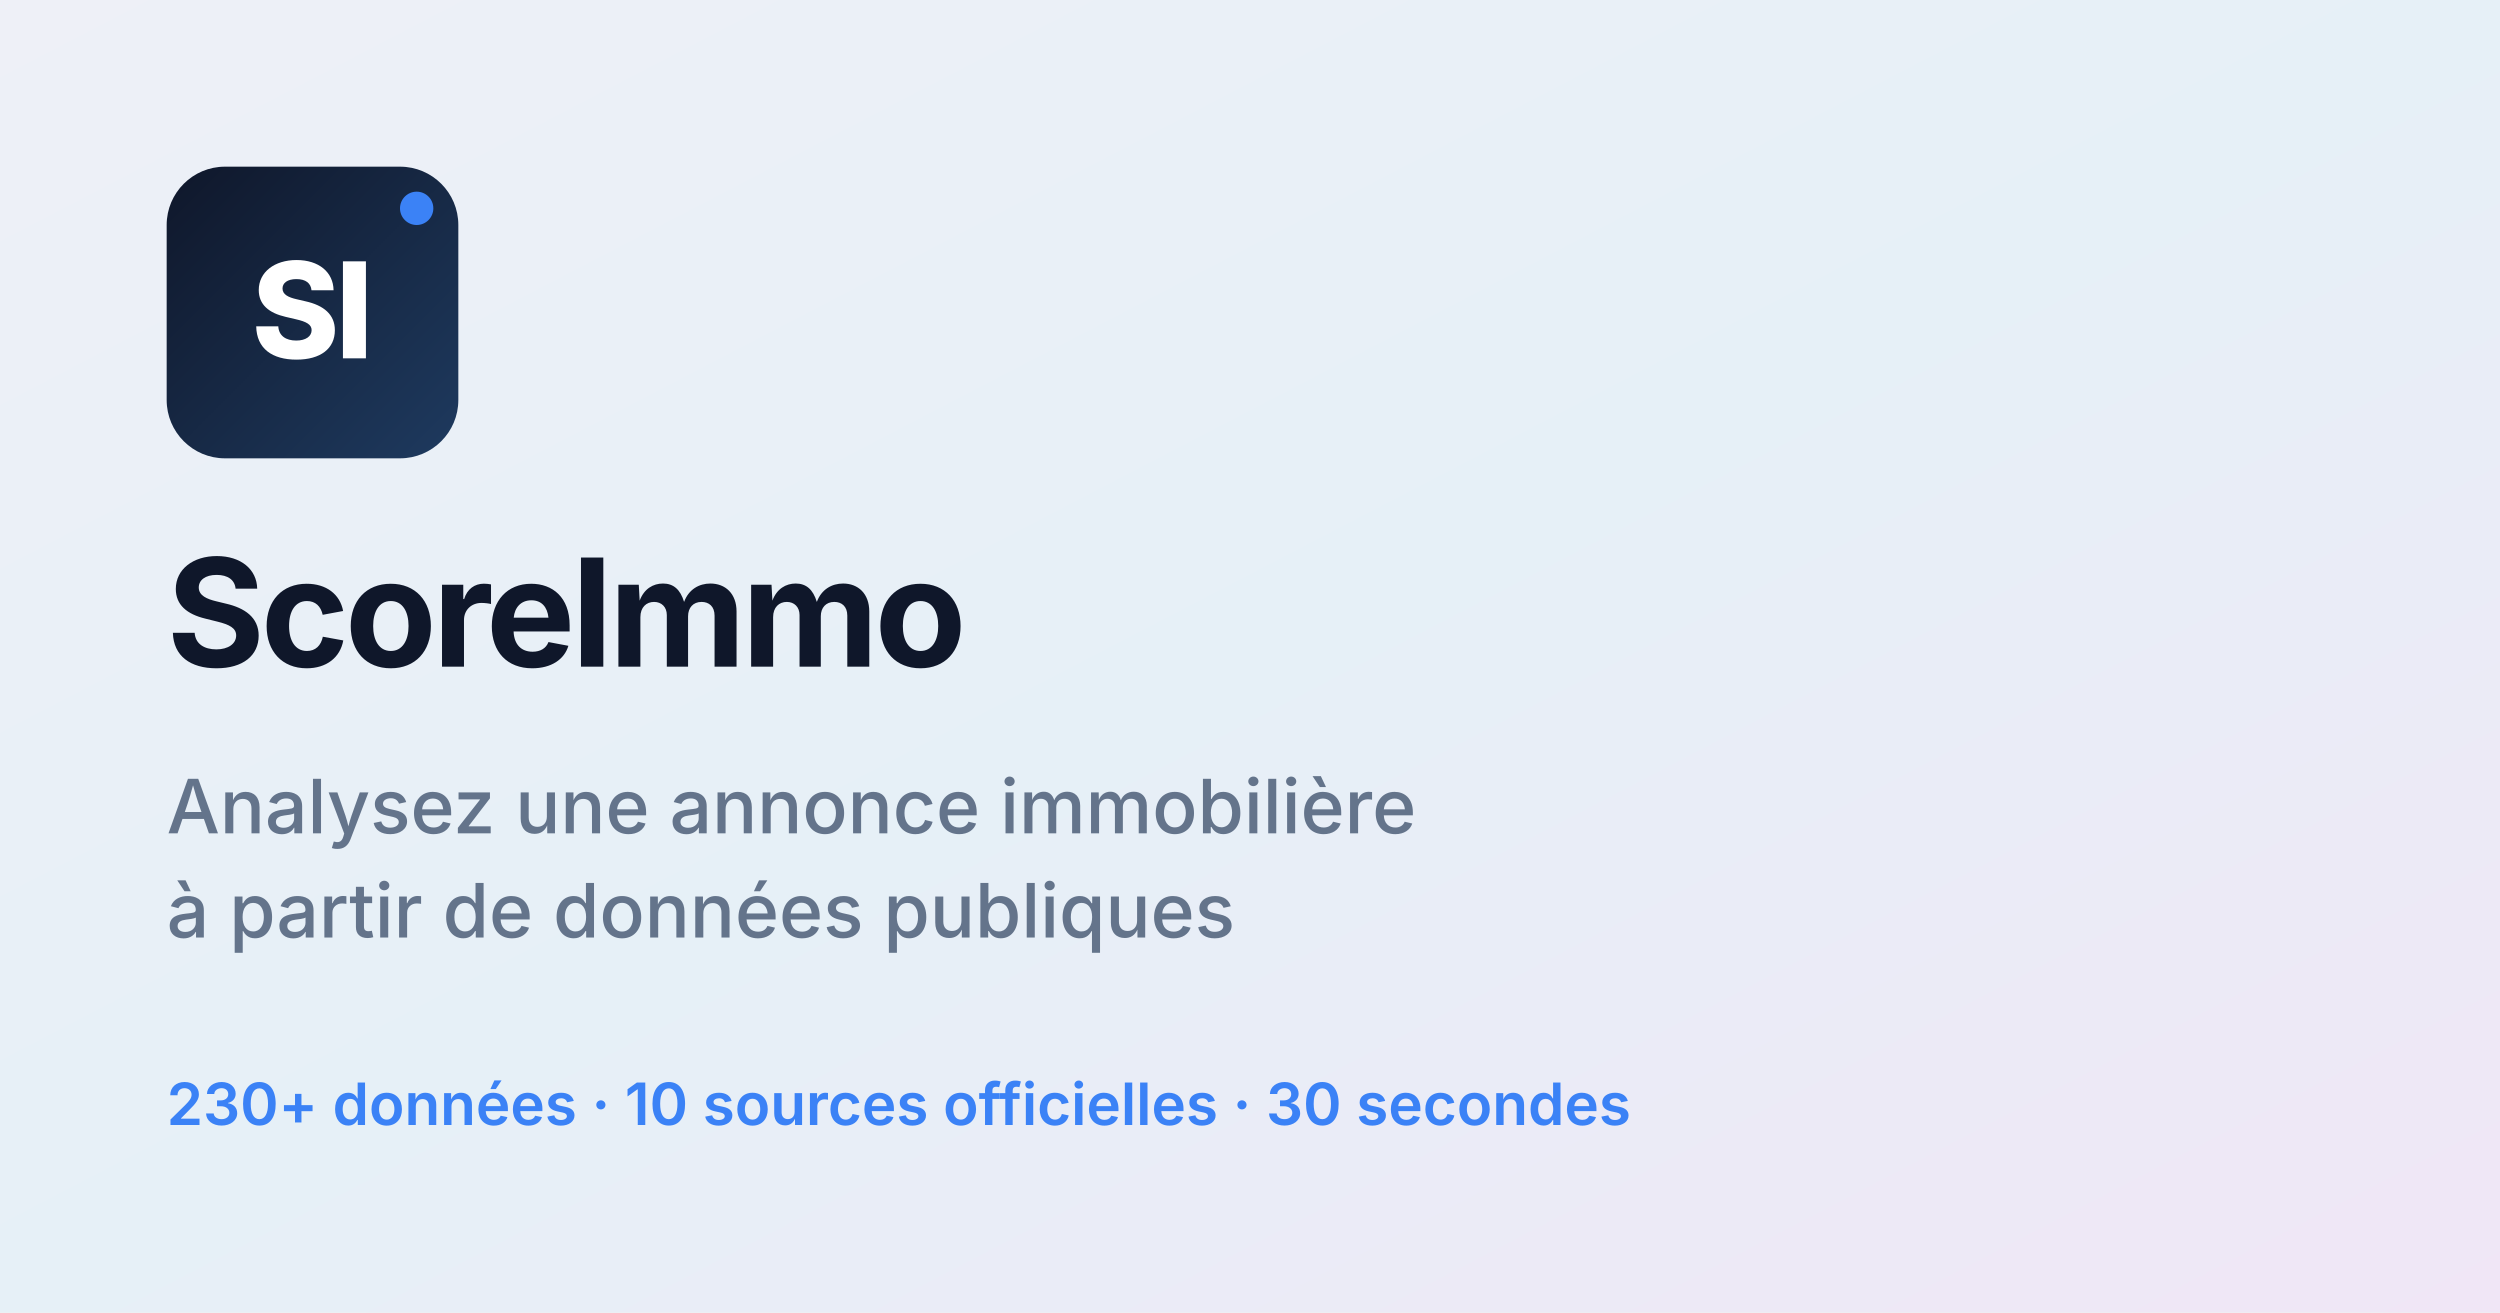
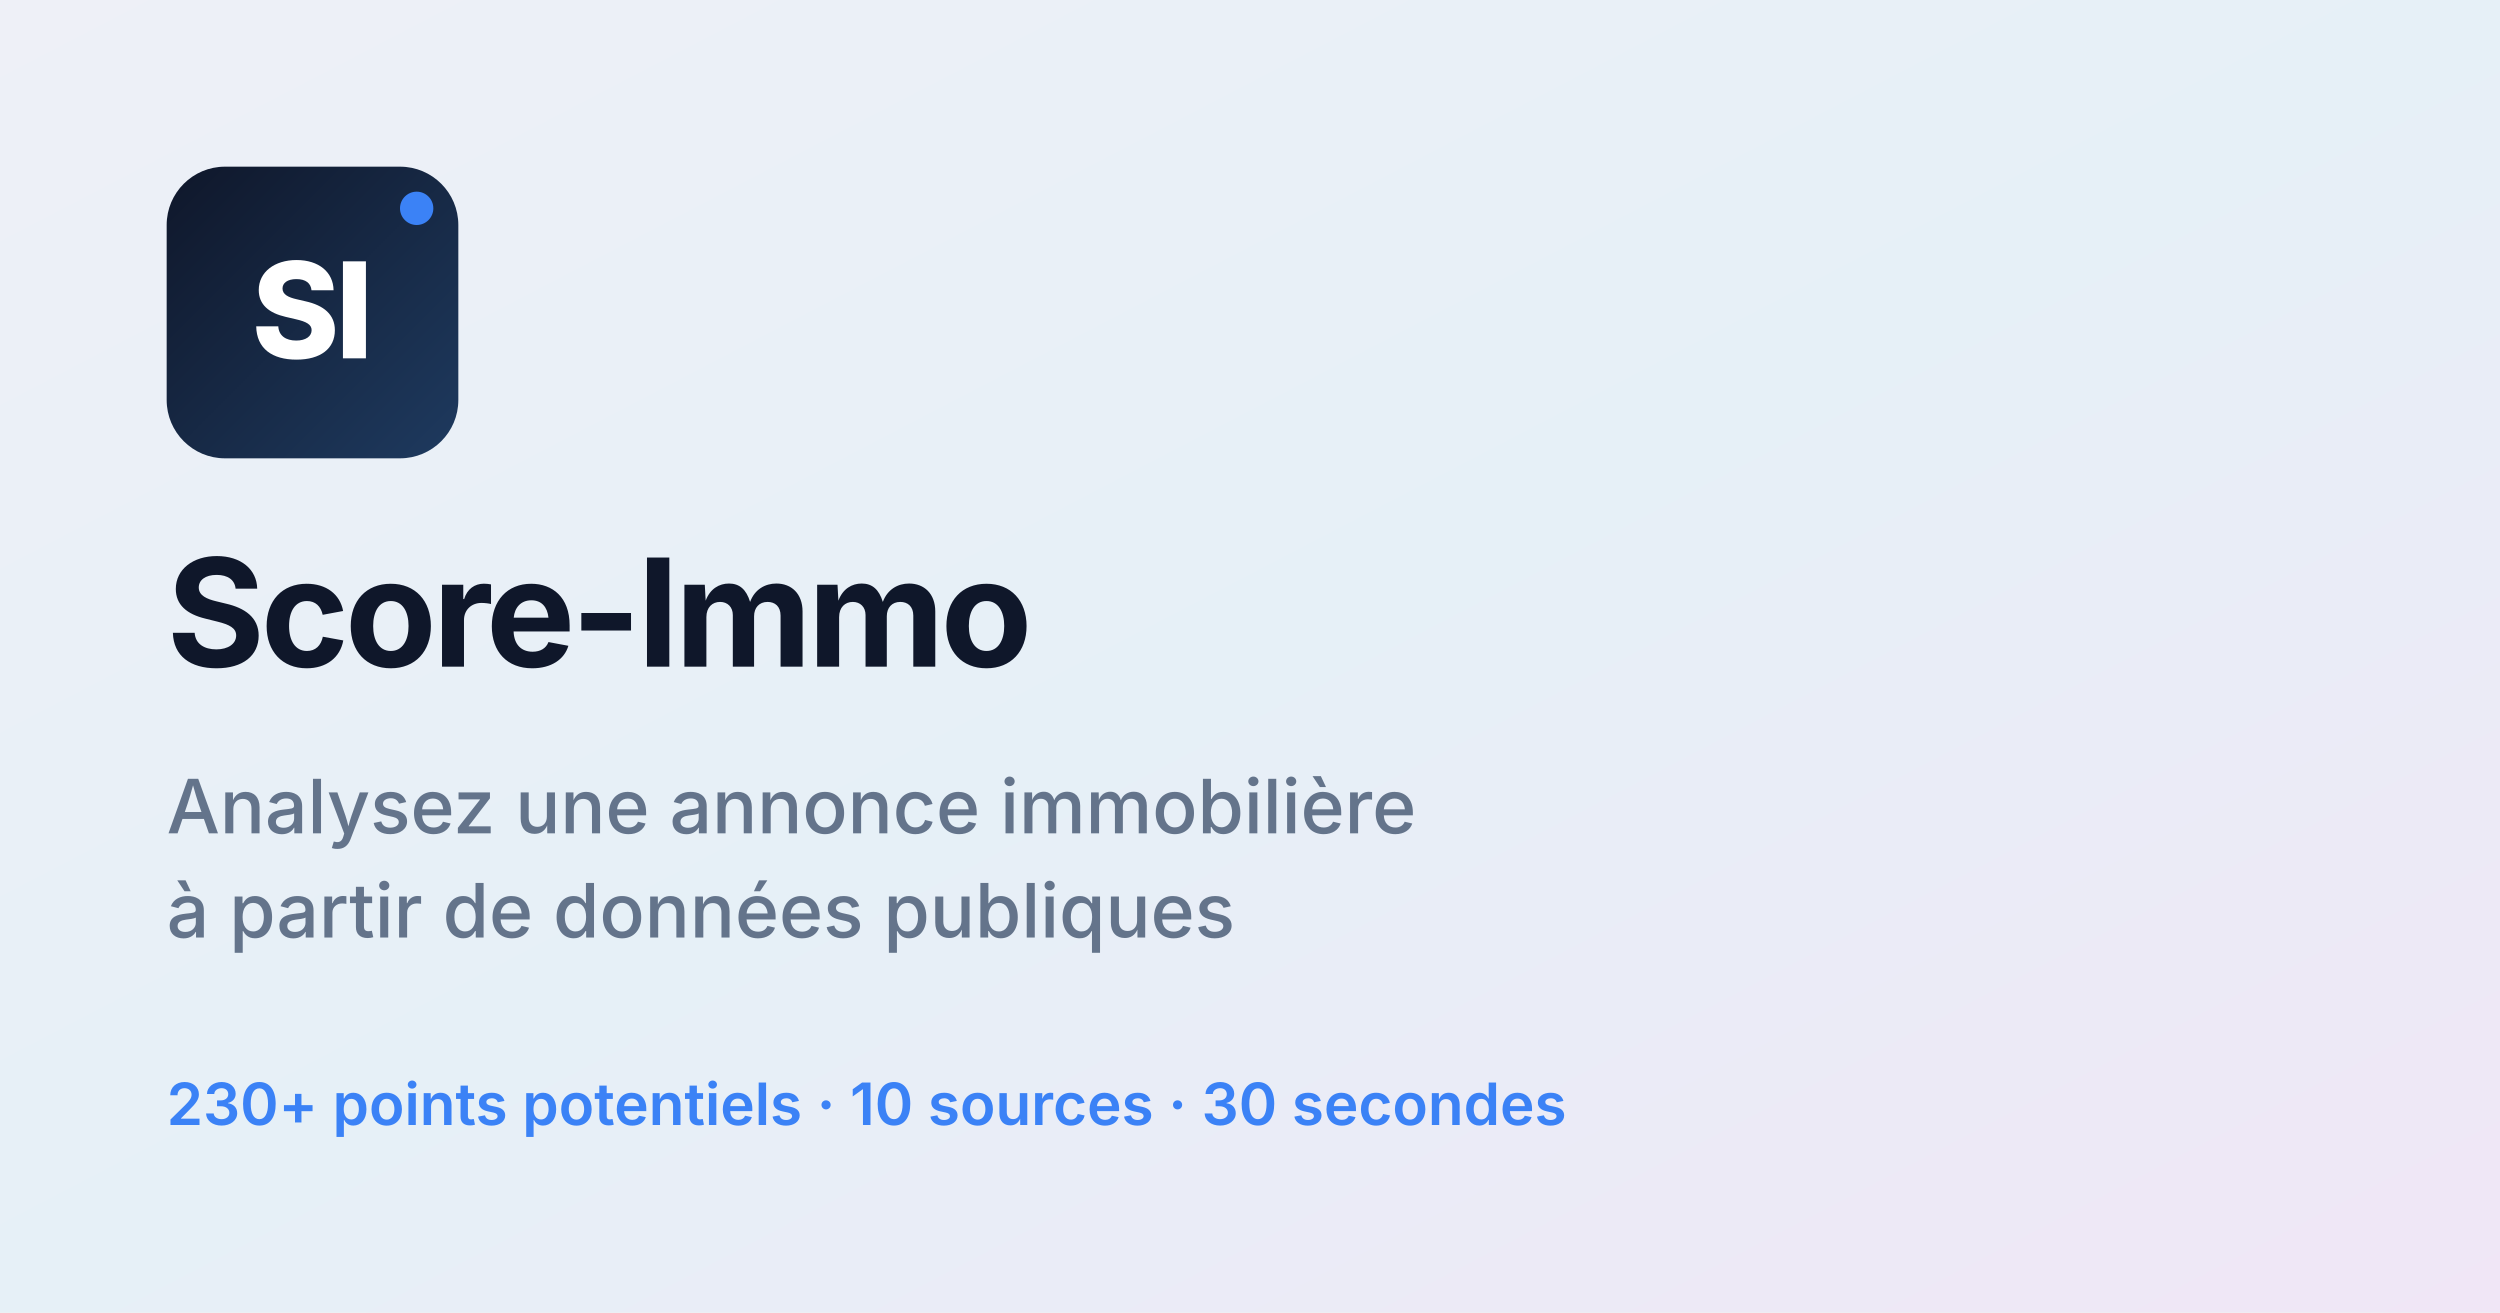
<svg xmlns="http://www.w3.org/2000/svg" viewBox="0 0 1200 630">
  <defs>
    <linearGradient id="bg" x1="0" y1="0" x2="1" y2="1">
      <stop offset="0" stop-color="#EEF0F7" />
      <stop offset="0.5" stop-color="#E6F0F7" />
      <stop offset="1" stop-color="#F0E6F6" />
    </linearGradient>
    <linearGradient id="logo" x1="0" y1="0" x2="1" y2="1">
      <stop offset="0" stop-color="#0F172A" />
      <stop offset="1" stop-color="#1E3A5F" />
    </linearGradient>
  </defs>
  <rect width="1200" height="630" fill="url(#bg)" />
  <rect x="80" y="80" width="140" height="140" rx="28" fill="url(#logo)" />
  <text x="150" y="172" text-anchor="middle" font-family="DM Sans,Inter,sans-serif" font-weight="800" font-size="64" fill="#FFFFFF" letter-spacing="-2">SI</text>
  <circle cx="200" cy="100" r="8" fill="#3B82F6" />
-   <text x="80" y="320" font-family="DM Sans,Inter,sans-serif" font-weight="700" font-size="72" fill="#0F172A" letter-spacing="-2">ScoreImmo</text>
+   <text x="80" y="320" font-family="DM Sans,Inter,sans-serif" font-weight="700" font-size="72" fill="#0F172A" letter-spacing="-2">Score-Immo</text>
  <text x="80" y="400" font-family="Inter,sans-serif" font-weight="500" font-size="36" fill="#64748B">Analysez une annonce immobilière</text>
  <text x="80" y="450" font-family="Inter,sans-serif" font-weight="500" font-size="36" fill="#64748B">à partir de données publiques</text>
-   <text x="80" y="540" font-family="Inter,sans-serif" font-weight="600" font-size="28" fill="#3B82F6">230+ données · 10 sources officielles · 30 secondes</text>
+   <text x="80" y="540" font-family="Inter,sans-serif" font-weight="600" font-size="28" fill="#3B82F6">230+ points potentiels · 10 sources · 30 secondes</text>
</svg>
